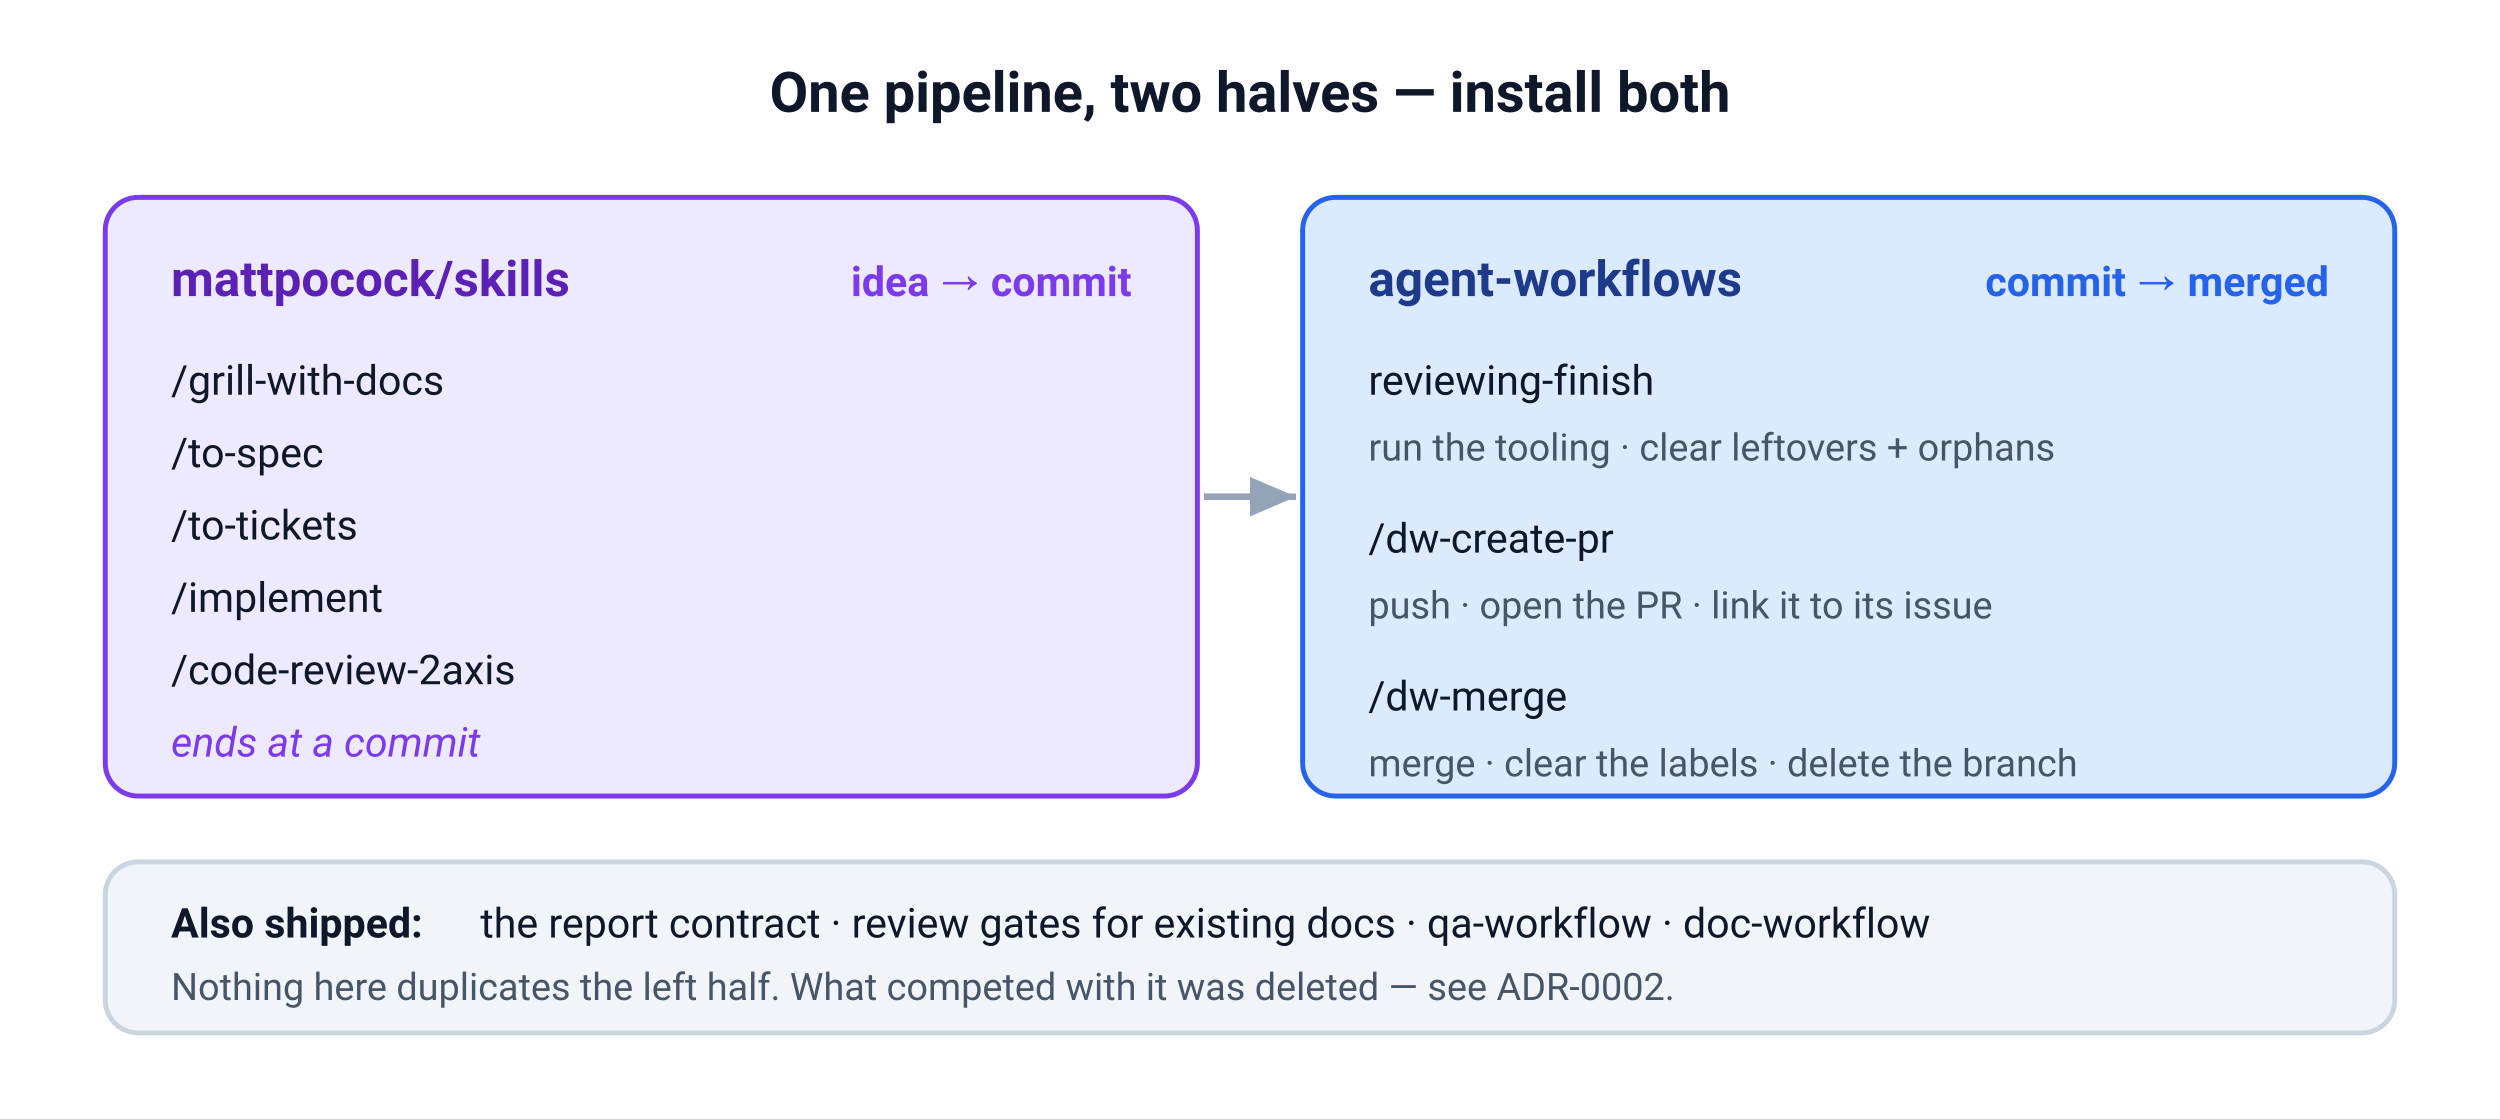
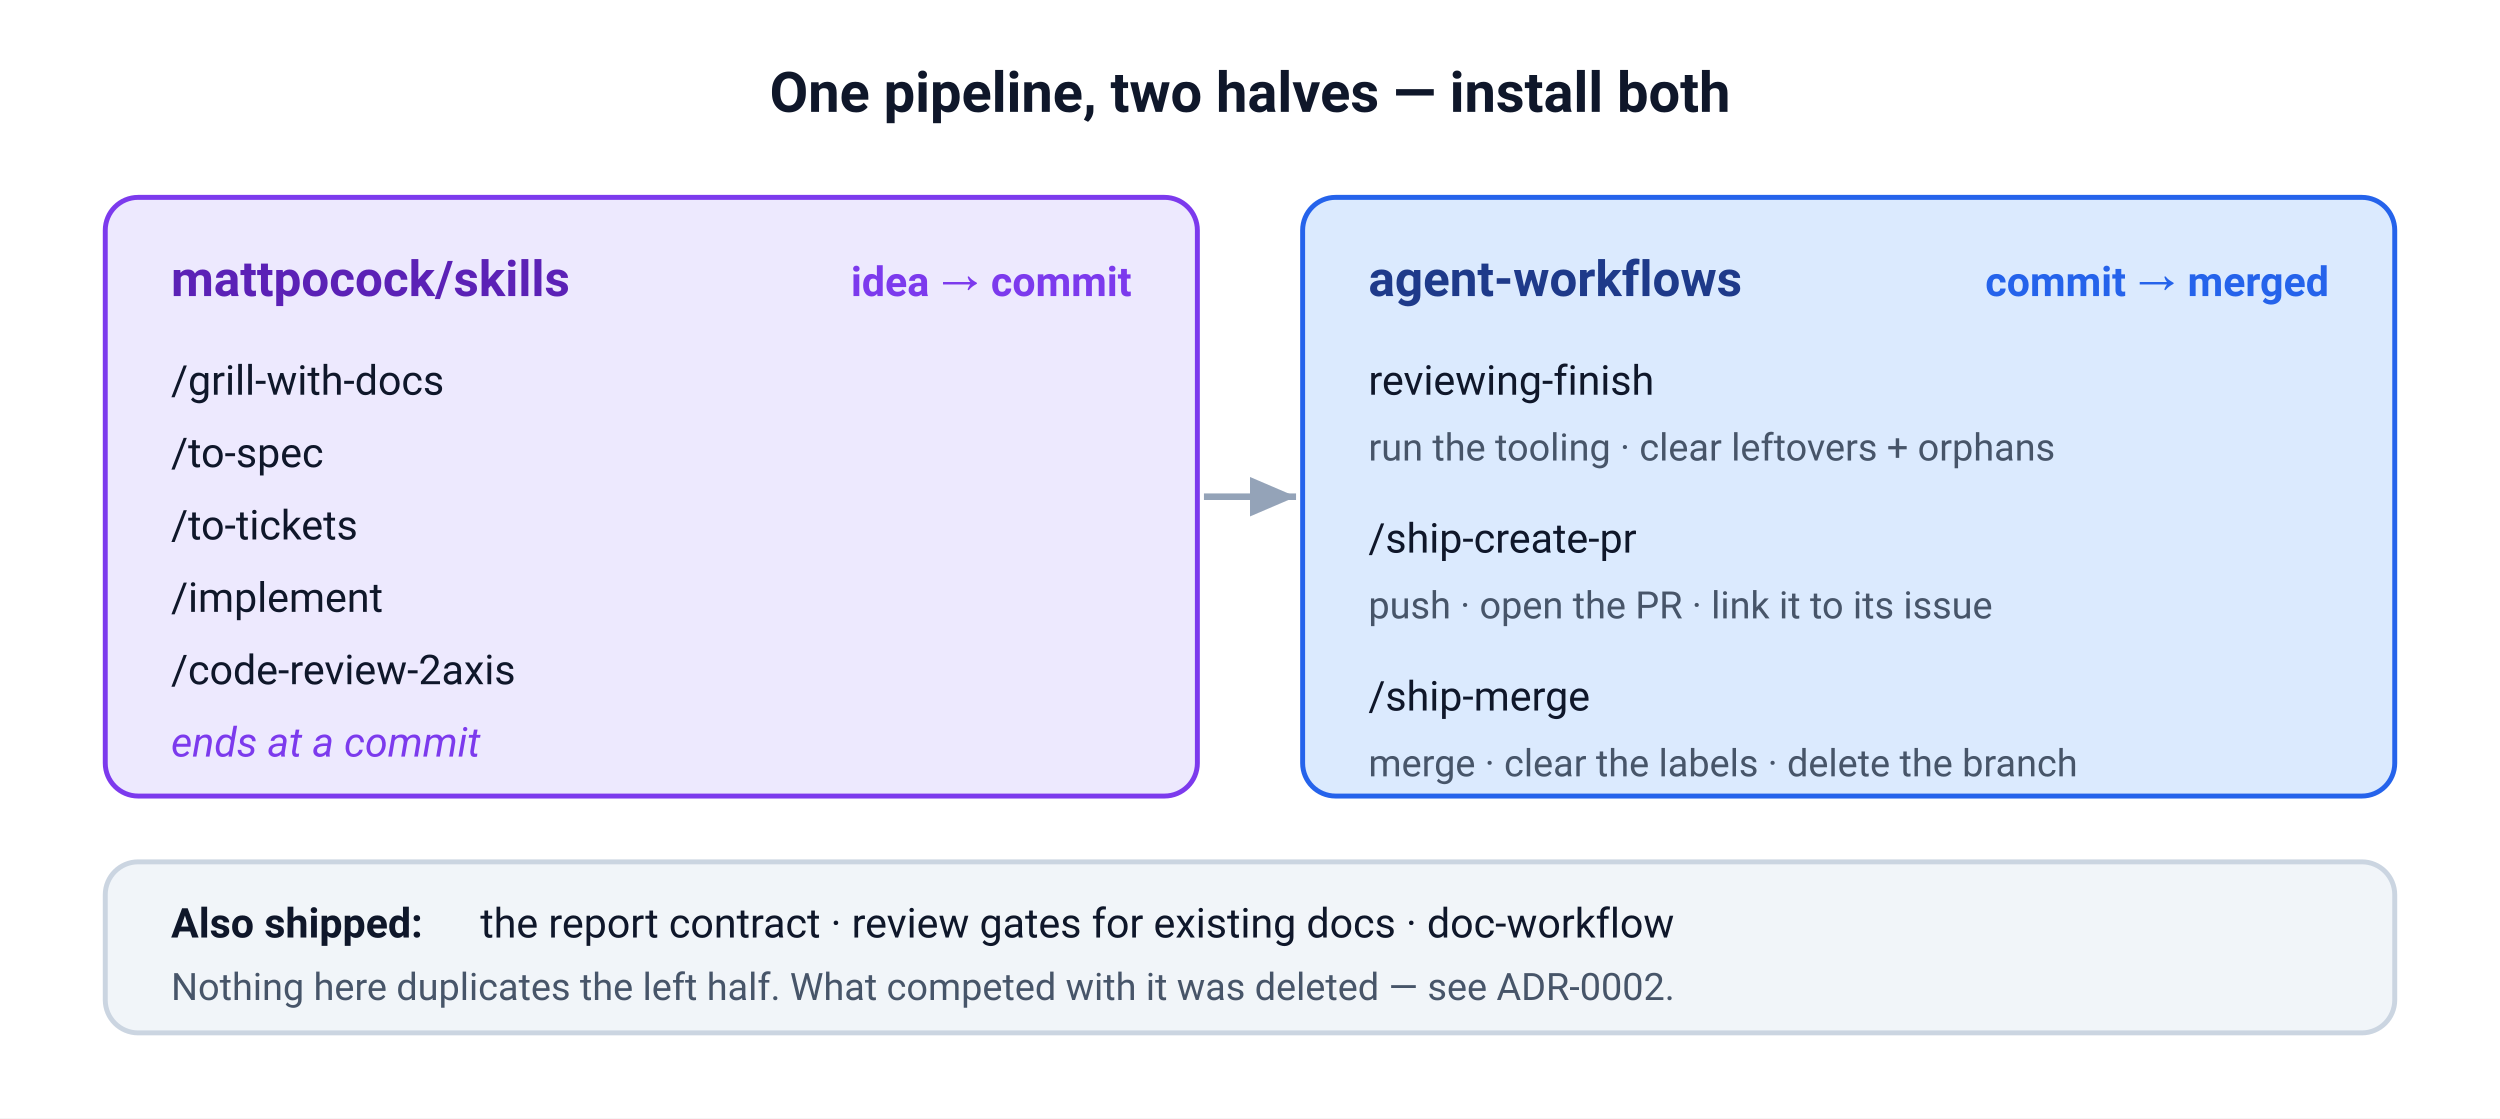
<svg xmlns="http://www.w3.org/2000/svg" viewBox="0 0 760 340" font-family="ui-sans-serif, -apple-system, 'Segoe UI', Roboto, Helvetica, Arial, sans-serif">
  <rect width="760" height="340" fill="#ffffff" />
  <defs>
    <marker id="a" markerWidth="9" markerHeight="9" refX="7" refY="3" orient="auto" markerUnits="strokeWidth">
      <path d="M0,0 L7,3 L0,6 Z" fill="#94a3b8" />
    </marker>
  </defs>
  <text x="380" y="34" text-anchor="middle" fill="#0f172a" font-size="17" font-weight="700">One pipeline, two halves — install both</text>
  <rect x="32" y="60" width="332" height="182" rx="10" fill="#ede9fe" stroke="#7c3aed" stroke-width="1.5" />
  <text x="52" y="90" fill="#5b21b6" font-size="15" font-weight="700">mattpocock/skills</text>
  <text x="344" y="90" text-anchor="end" fill="#7c3aed" font-size="12.5" font-weight="600">idea → commit</text>
  <text x="52" y="120" fill="#0f172a" font-size="12.5">/grill-with-docs</text>
  <text x="52" y="142" fill="#0f172a" font-size="12.5">/to-spec</text>
  <text x="52" y="164" fill="#0f172a" font-size="12.5">/to-tickets</text>
  <text x="52" y="186" fill="#0f172a" font-size="12.5">/implement</text>
  <text x="52" y="208" fill="#0f172a" font-size="12.5">/code-review-2axis</text>
  <text x="52" y="230" fill="#7c3aed" font-size="12.5" font-style="italic">ends at a commit</text>
  <rect x="396" y="60" width="332" height="182" rx="10" fill="#dbeafe" stroke="#2563eb" stroke-width="1.5" />
  <text x="416" y="90" fill="#1e3a8a" font-size="15" font-weight="700">agent-workflows</text>
  <text x="708" y="90" text-anchor="end" fill="#2563eb" font-size="12.5" font-weight="600">commit → merged</text>
  <text x="416" y="120" fill="#0f172a" font-size="12.5">reviewing-finish</text>
  <text x="416" y="140" fill="#475569" font-size="11.5">run the tooling · clear leftovers + orphans</text>
-   <text x="416" y="168" fill="#0f172a" font-size="12.5">/dw-create-pr</text>
+   <text x="416" y="168" fill="#0f172a" font-size="12.5">/ship-create-pr</text>
  <text x="416" y="188" fill="#475569" font-size="11.5">push · open the PR · link it to its issue</text>
-   <text x="416" y="216" fill="#0f172a" font-size="12.5">/dw-merge</text>
+   <text x="416" y="216" fill="#0f172a" font-size="12.5">/ship-merge</text>
  <text x="416" y="236" fill="#475569" font-size="11.5">merge · clear the labels · delete the branch</text>
  <path d="M366,151 L394,151" stroke="#94a3b8" stroke-width="2" fill="none" marker-end="url(#a)" />
  <rect x="32" y="262" width="696" height="52" rx="10" fill="#f1f5f9" stroke="#cbd5e1" stroke-width="1.5" />
  <text x="52" y="285" fill="#0f172a" font-size="12.5" font-weight="600">Also shipped:</text>
-   <text x="146" y="285" fill="#0f172a" font-size="12.5">the report contract · review gates for existing docs · qa-workflow · doc-workflow</text>
+   <text x="146" y="285" fill="#0f172a" font-size="12.5">the report contract · review gates for existing docs · doc-workflow</text>
  <text x="52" y="304" fill="#475569" font-size="11.5">Nothing here duplicates the left half. What competed with it was deleted — see ADR-0002.</text>
</svg>
